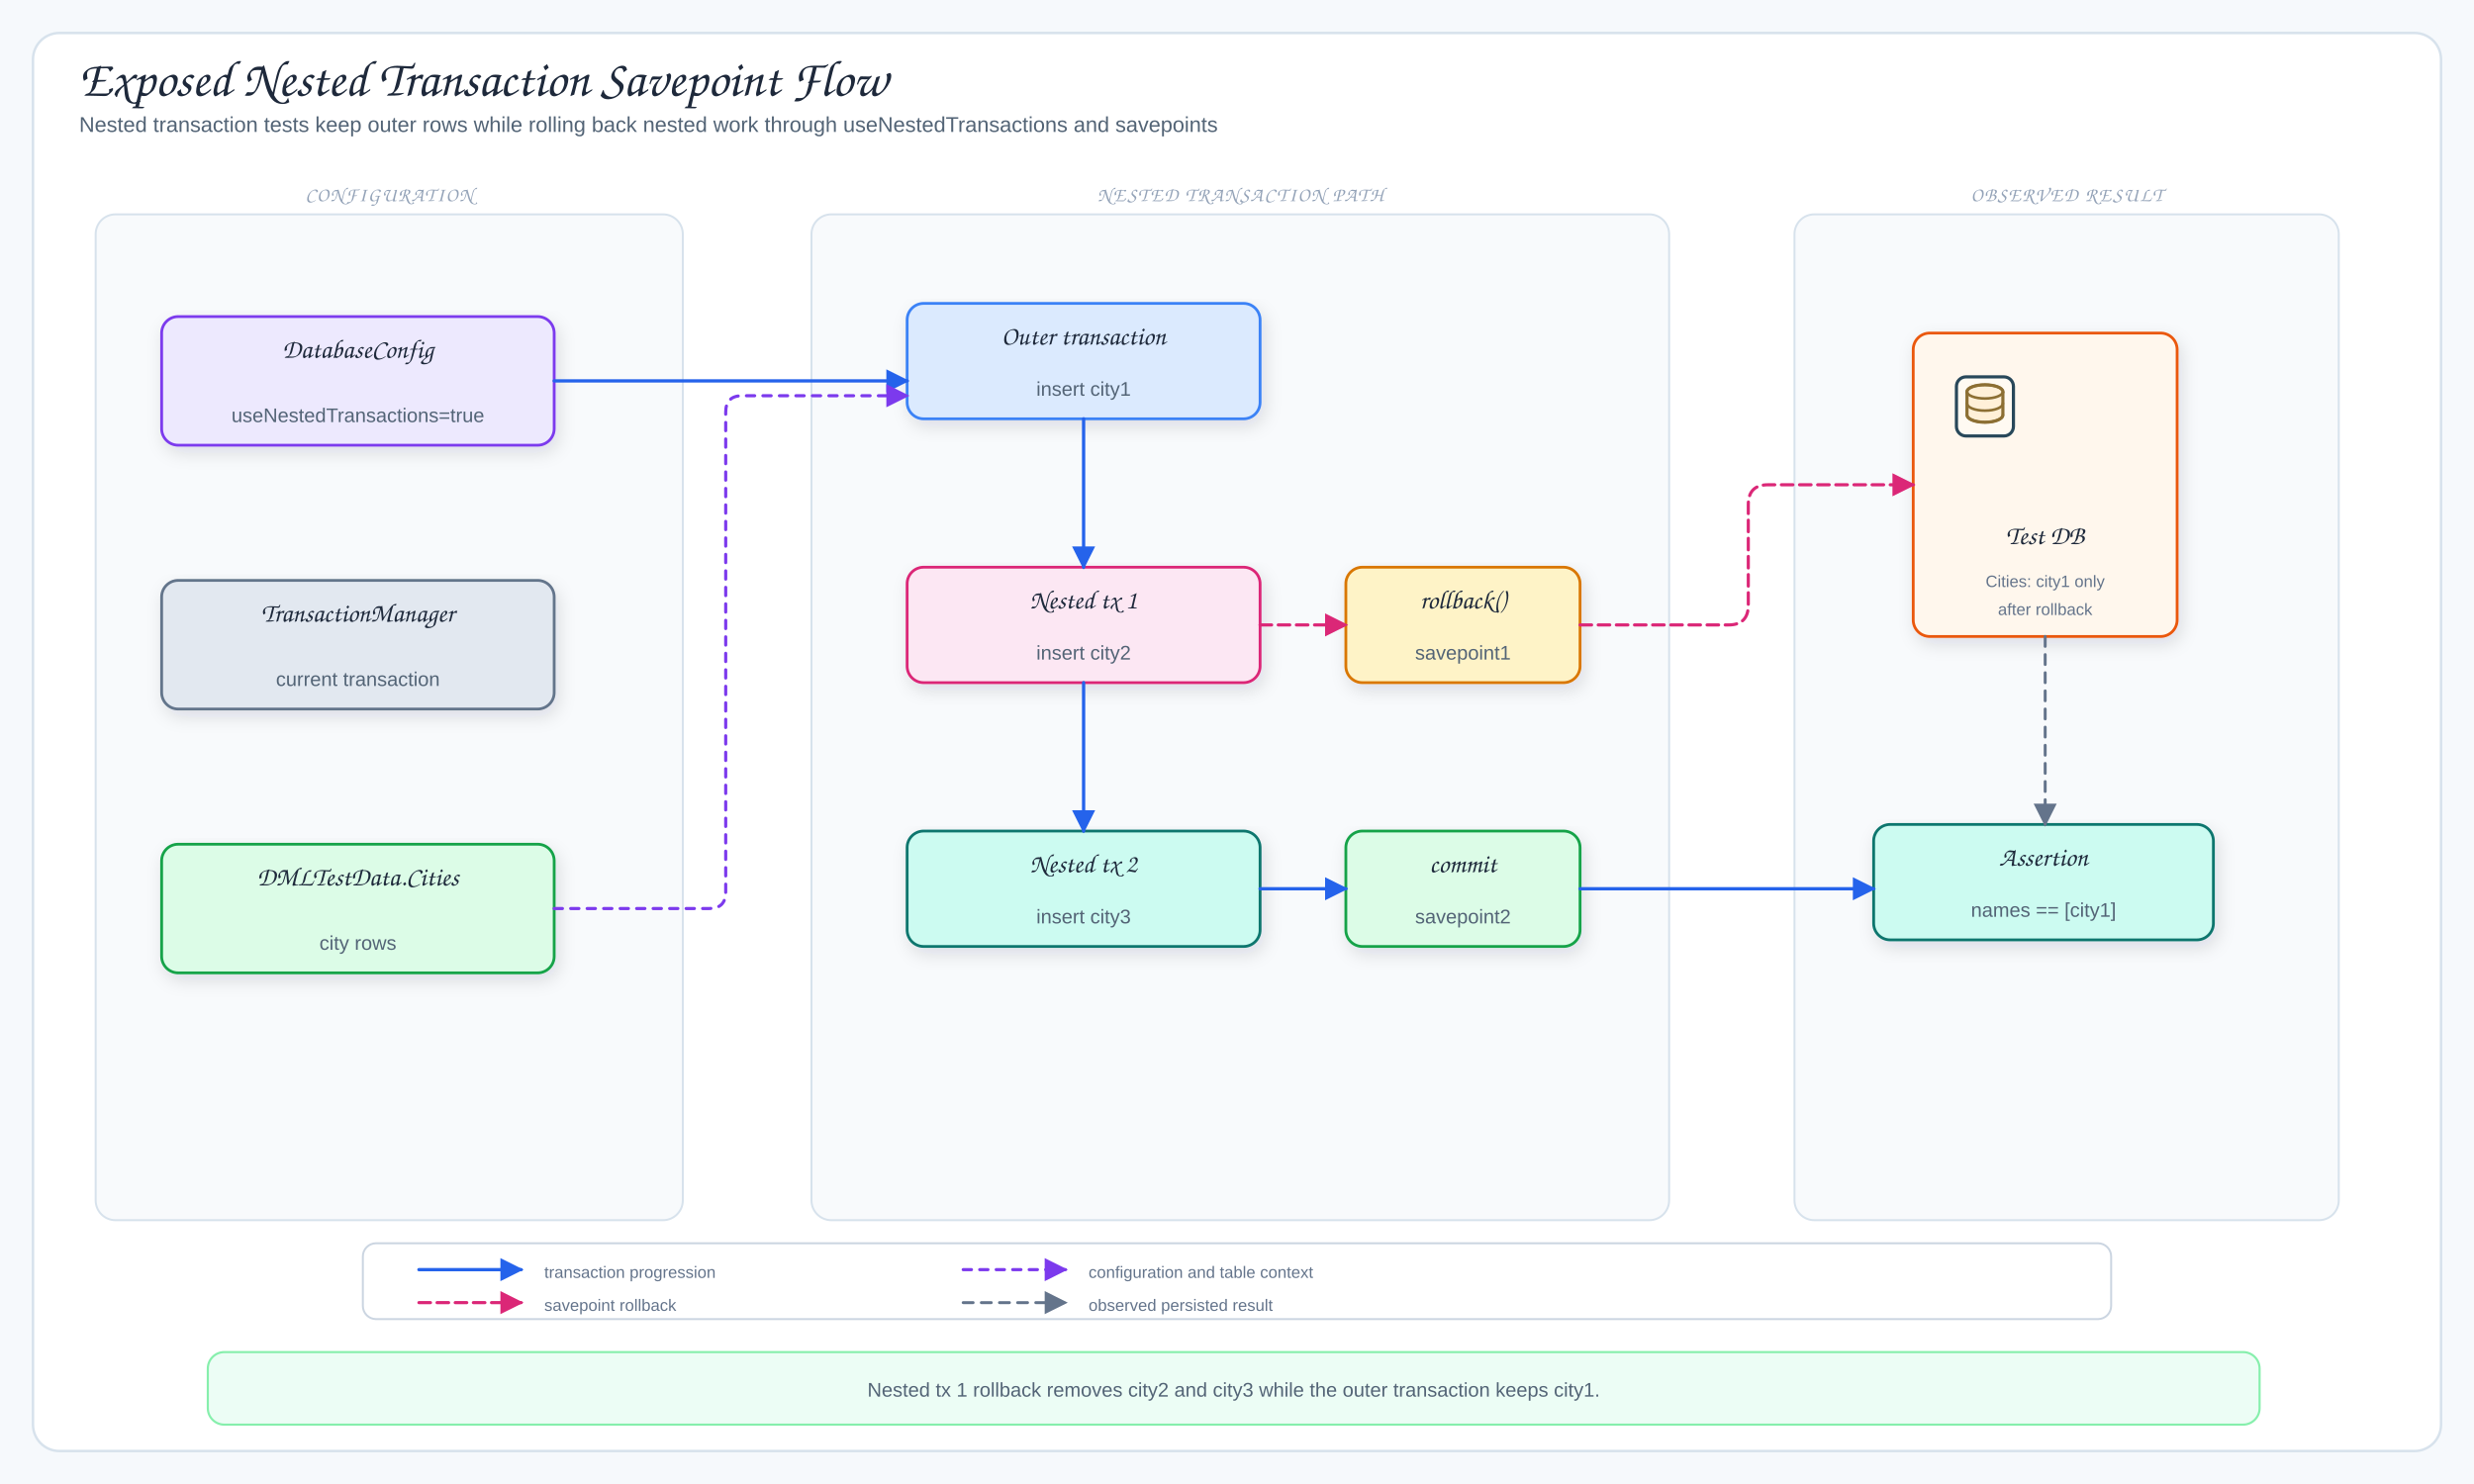
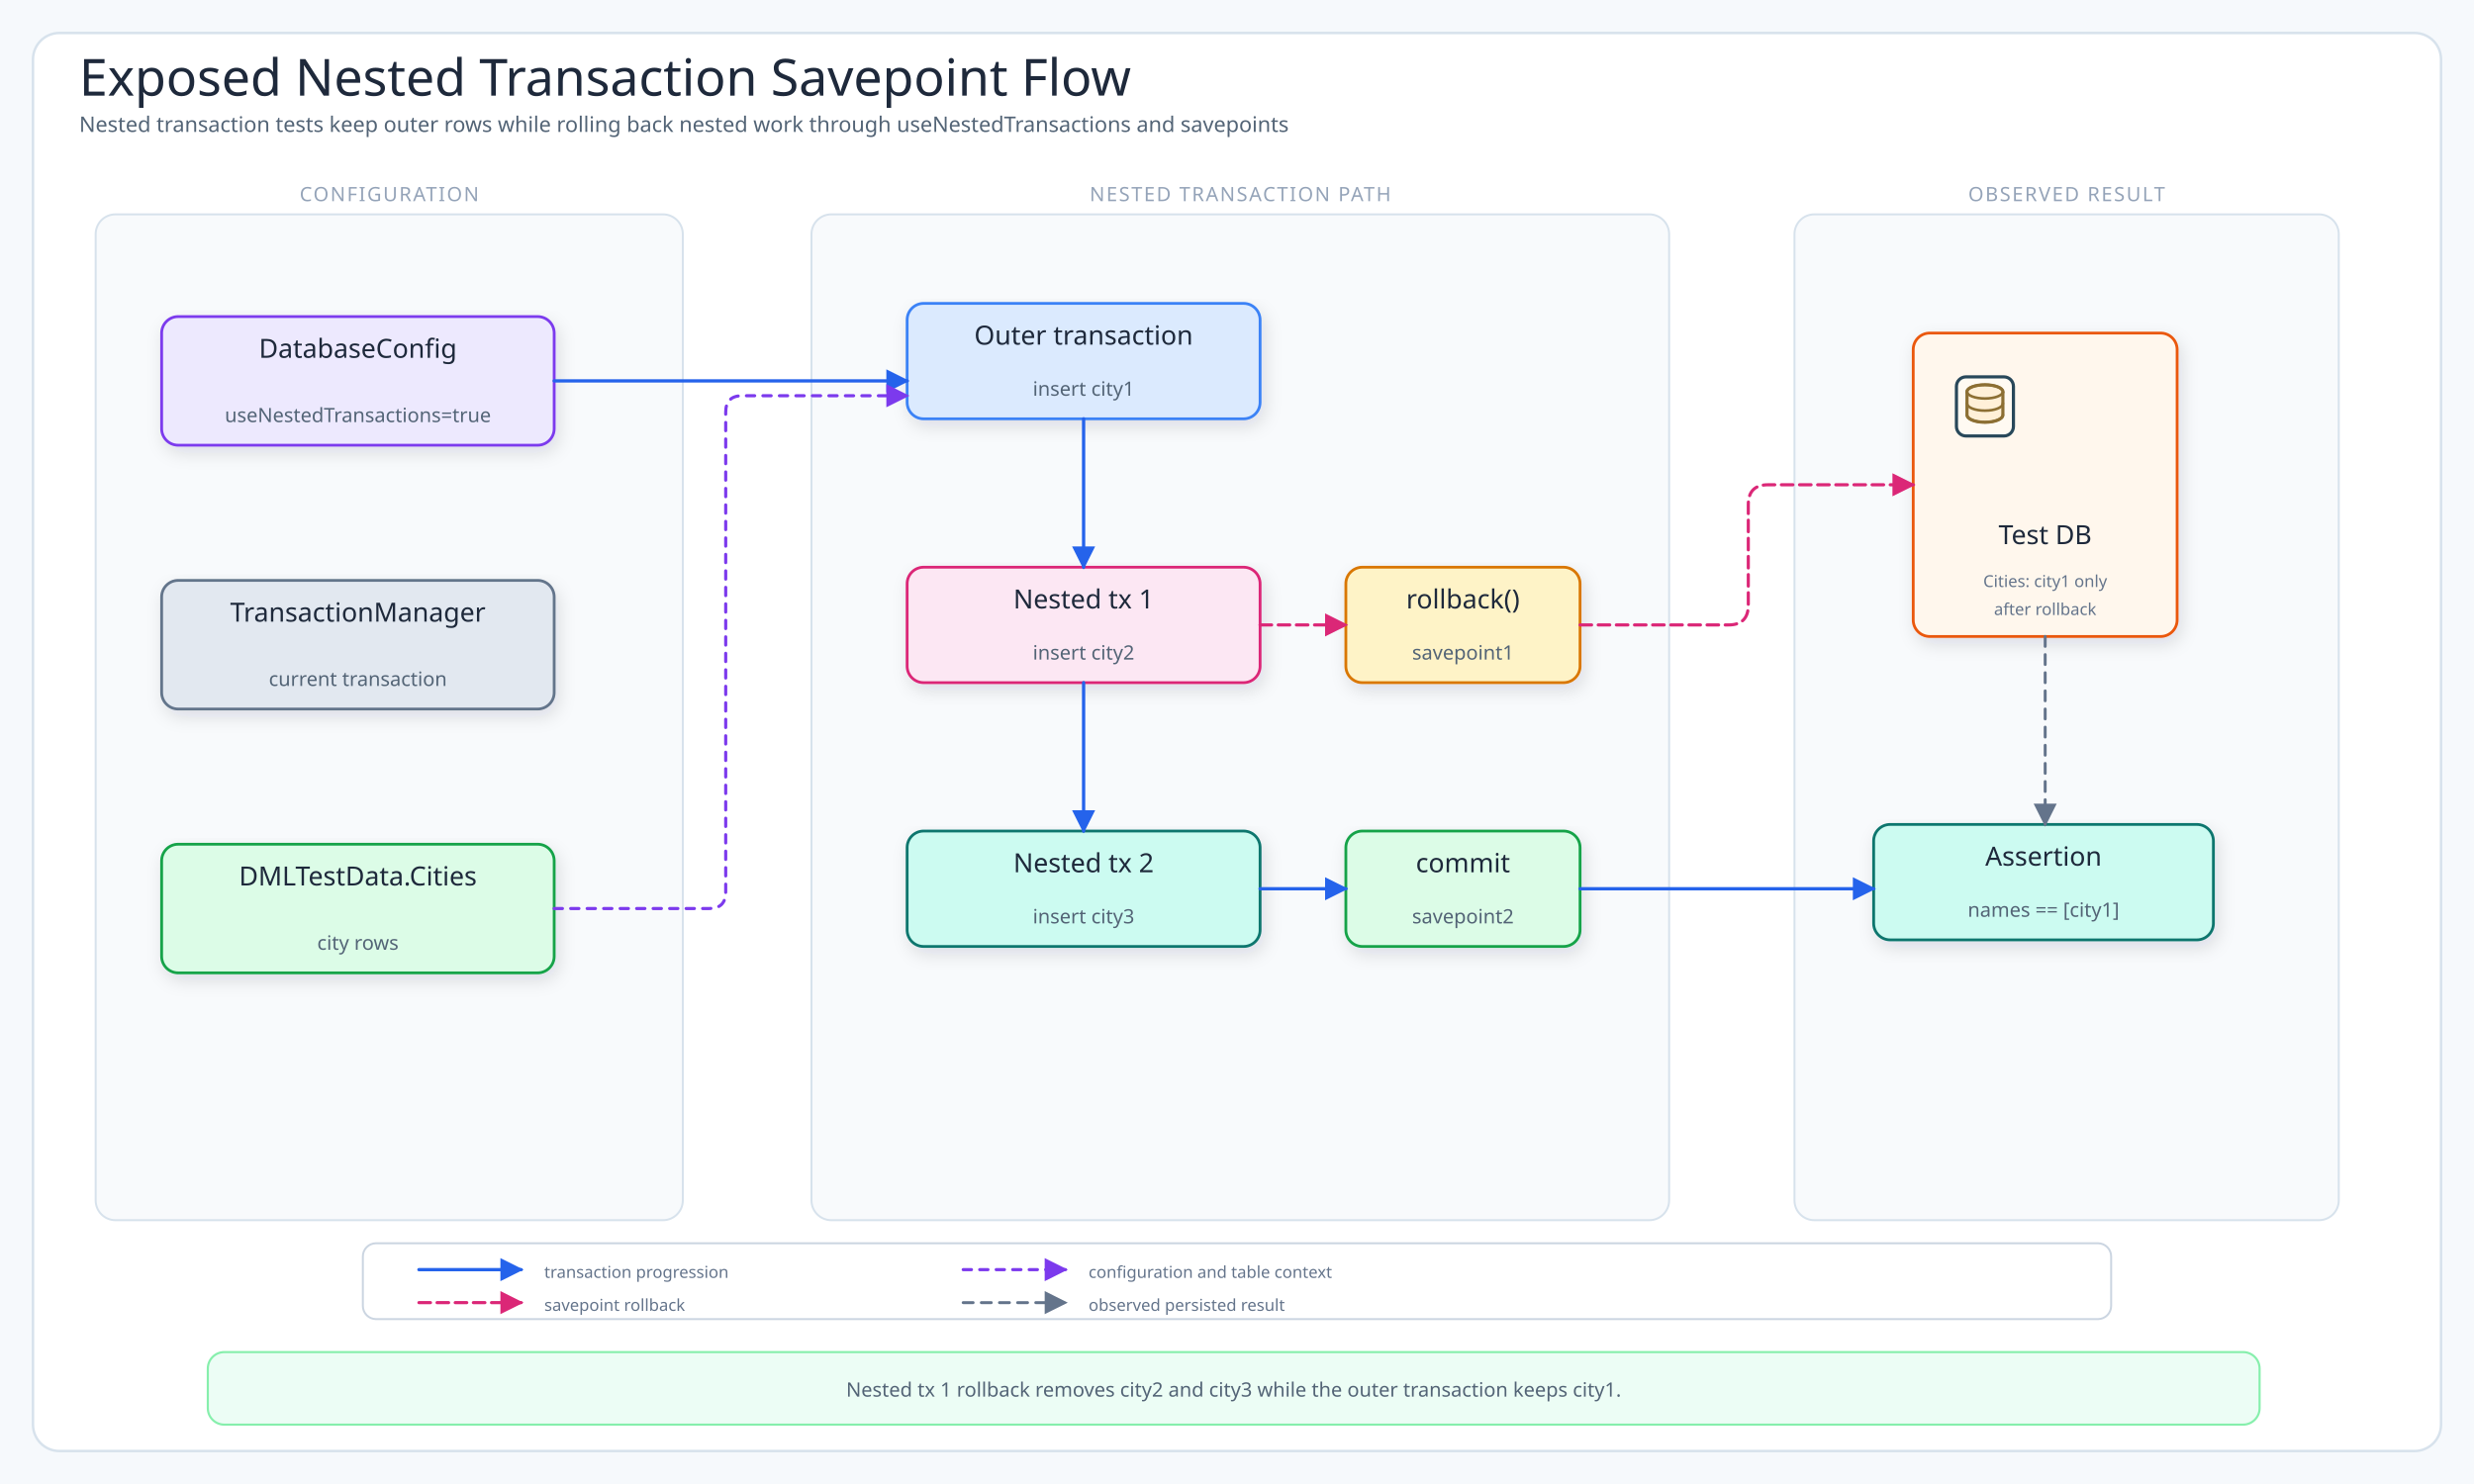
<svg xmlns="http://www.w3.org/2000/svg" viewBox="0 0 1500 900" width="1500" height="900" role="img" aria-label="Exposed Nested Transaction Savepoint Flow">
  <defs>
    <filter id="shadow" x="-10%" y="-10%" width="120%" height="130%">
      <feDropShadow dx="2" dy="4" stdDeviation="5" flood-color="#1f2937" flood-opacity="0.12" />
    </filter>
    <marker id="arrow" markerUnits="userSpaceOnUse" markerWidth="14" markerHeight="14" viewBox="0 0 10 10" refX="9" refY="5" orient="auto">
      <path d="M 0 0 L 10 5 L 0 10 Z" fill="#64748b" stroke="#64748b" stroke-dasharray="none" style="stroke-dasharray:none!important" stroke-width="0" />
    </marker>
    <marker id="arrowBlue" markerUnits="userSpaceOnUse" markerWidth="14" markerHeight="14" viewBox="0 0 10 10" refX="9" refY="5" orient="auto">
      <path d="M 0 0 L 10 5 L 0 10 Z" fill="#2563eb" stroke="#2563eb" stroke-dasharray="none" style="stroke-dasharray:none!important" stroke-width="0" />
    </marker>
    <marker id="arrowPurple" markerUnits="userSpaceOnUse" markerWidth="14" markerHeight="14" viewBox="0 0 10 10" refX="9" refY="5" orient="auto">
      <path d="M 0 0 L 10 5 L 0 10 Z" fill="#7c3aed" stroke="#7c3aed" stroke-dasharray="none" style="stroke-dasharray:none!important" stroke-width="0" />
    </marker>
    <marker id="arrowOrange" markerUnits="userSpaceOnUse" markerWidth="14" markerHeight="14" viewBox="0 0 10 10" refX="9" refY="5" orient="auto">
      <path d="M 0 0 L 10 5 L 0 10 Z" fill="#ea580c" stroke="#ea580c" stroke-dasharray="none" style="stroke-dasharray:none!important" stroke-width="0" />
    </marker>
    <marker id="arrowPink" markerUnits="userSpaceOnUse" markerWidth="14" markerHeight="14" viewBox="0 0 10 10" refX="9" refY="5" orient="auto">
      <path d="M 0 0 L 10 5 L 0 10 Z" fill="#db2777" stroke="#db2777" stroke-dasharray="none" style="stroke-dasharray:none!important" stroke-width="0" />
    </marker>
    <style>
.canvas{fill:#f6f9fc}.frame{fill:#fff;stroke:#d7e2ec;stroke-width:1.5}
- .title{font-family:"Architects Daughter","Comic Sans MS",cursive;font-size:31px;fill:#1e293b}
- .subtitle,.detail{font-family:"Comic Mono","Comic Sans MS","Comic Sans","Comic Neue",Arial,sans-serif;fill:#536476}
- .subtitle{font-size:13px}.detail{font-size:12px}.tiny{font-family:"Comic Mono","Comic Sans MS","Comic Sans","Comic Neue",Arial,sans-serif;font-size:10px;fill:#64748b}
- .label{font-family:"Architects Daughter","Comic Sans MS",cursive;font-size:16px;fill:#1e293b}
- .panelTitle{font-family:"Architects Daughter","Comic Sans MS",cursive;font-size:12px;letter-spacing:.08em;fill:#94a3b8}
+ .title{font-family:"Architects Daughter";font-size:31px;fill:#1e293b}
+ .subtitle,.detail{font-family:"Comic Mono";fill:#536476}
+ .subtitle{font-size:13px}.detail{font-size:12px}.tiny{font-family:"Comic Mono";font-size:10px;fill:#64748b}
+ .label{font-family:"Architects Daughter";font-size:16px;fill:#1e293b}
+ .panelTitle{font-family:"Architects Daughter";font-size:12px;letter-spacing:.08em;fill:#94a3b8}
.card{stroke-width:1.7;filter:url(#shadow)}.panel{fill:#f8fafc;stroke:#d7e2ec;stroke-width:1.2}
.arrow{fill:none;stroke:#2563eb;stroke-width:2;stroke-linecap:round;stroke-linejoin:round;marker-end:url(#arrowBlue)}
.runtimeUse{fill:none;stroke:#7c3aed;stroke-width:1.9;stroke-dasharray:5 5;stroke-linecap:round;stroke-linejoin:round;marker-end:url(#arrowPurple)}
.dbUse{fill:none;stroke:#ea580c;stroke-width:2;stroke-linecap:round;stroke-linejoin:round;marker-end:url(#arrowOrange)}
.savepoint{fill:none;stroke:#db2777;stroke-width:1.9;stroke-dasharray:7 4;stroke-linecap:round;stroke-linejoin:round;marker-end:url(#arrowPink)}
.returnLine{fill:none;stroke:#64748b;stroke-width:1.8;stroke-dasharray:6 5;stroke-linecap:round;stroke-linejoin:round;marker-end:url(#arrow)}
.edge{fill:none}
.lifeline{stroke:#cbd5e1;stroke-width:1.5;stroke-dasharray:5 6}
</style>
  </defs>
  <rect width="1500" height="900" class="canvas" />
  <rect x="20" y="20" width="1460" height="860" rx="16" class="frame" />
  <text x="48" y="58" class="title">Exposed Nested Transaction Savepoint Flow</text>
  <text x="48" y="80" class="subtitle">Nested transaction tests keep outer rows while rolling back nested work through useNestedTransactions and savepoints</text>
  <rect x="58" y="130" width="356" height="610" rx="12" class="panel" />
  <text x="236" y="122" class="panelTitle" text-anchor="middle">CONFIGURATION</text>
  <rect x="98" y="192" width="238" height="78" rx="10" fill="#ede9fe" stroke="#7c3aed" class="card" />
  <text x="217" y="217" class="label" text-anchor="middle">DatabaseConfig</text>
  <text x="217" y="256" class="detail" text-anchor="middle">useNestedTransactions=true</text>
  <rect x="98" y="352" width="238" height="78" rx="10" fill="#e2e8f0" stroke="#64748b" class="card" />
  <text x="217" y="377" class="label" text-anchor="middle">TransactionManager</text>
  <text x="217" y="416" class="detail" text-anchor="middle">current transaction</text>
  <rect x="98" y="512" width="238" height="78" rx="10" fill="#dcfce7" stroke="#16a34a" class="card" />
  <text x="217" y="537" class="label" text-anchor="middle">DMLTestData.Cities</text>
  <text x="217" y="576" class="detail" text-anchor="middle">city rows</text>
  <rect x="492" y="130" width="520" height="610" rx="12" class="panel" />
  <text x="752" y="122" class="panelTitle" text-anchor="middle">NESTED TRANSACTION PATH</text>
  <rect x="550" y="184" width="214" height="70" rx="10" fill="#dbeafe" stroke="#3b82f6" class="card" />
  <text x="657" y="209" class="label" text-anchor="middle">Outer transaction</text>
  <text x="657" y="240" class="detail" text-anchor="middle">insert city1</text>
  <rect x="550" y="344" width="214" height="70" rx="10" fill="#fce7f3" stroke="#db2777" class="card" />
  <text x="657" y="369" class="label" text-anchor="middle">Nested tx 1</text>
  <text x="657" y="400" class="detail" text-anchor="middle">insert city2</text>
  <rect x="550" y="504" width="214" height="70" rx="10" fill="#ccfbf1" stroke="#0f766e" class="card" />
  <text x="657" y="529" class="label" text-anchor="middle">Nested tx 2</text>
  <text x="657" y="560" class="detail" text-anchor="middle">insert city3</text>
  <rect x="816" y="344" width="142" height="70" rx="10" fill="#fef3c7" stroke="#d97706" class="card" />
  <text x="887" y="369" class="label" text-anchor="middle">rollback()</text>
  <text x="887" y="400" class="detail" text-anchor="middle">savepoint1</text>
  <rect x="816" y="504" width="142" height="70" rx="10" fill="#dcfce7" stroke="#16a34a" class="card" />
  <text x="887" y="529" class="label" text-anchor="middle">commit</text>
  <text x="887" y="560" class="detail" text-anchor="middle">savepoint2</text>
  <rect x="1088" y="130" width="330" height="610" rx="12" class="panel" />
  <text x="1253" y="122" class="panelTitle" text-anchor="middle">OBSERVED RESULT</text>
  <rect x="1160" y="202" width="160" height="184" rx="10" fill="#fff7ed" stroke="#ea580c" class="card" />
  <g data-bluetape4k-icon="generic/database-server" transform="translate(1183 226) scale(.32)">
    <rect x="10" y="8" width="108" height="112" rx="18" fill="#fffaf2" stroke="#28485a" stroke-width="6" />
    <ellipse cx="64" cy="36" rx="34" ry="13" fill="#fff0d8" stroke="#8c6f33" stroke-width="6" />
    <path d="M30 36v44c0 8 15 14 34 14s34-6 34-14V36" fill="#fff0d8" stroke="#8c6f33" stroke-width="6" stroke-linejoin="round" />
    <ellipse cx="64" cy="36" rx="34" ry="13" fill="none" stroke="#8c6f33" stroke-width="5" />
    <path d="M30 58c0 8 15 14 34 14s34-6 34-14" fill="none" stroke="#8c6f33" stroke-width="5" stroke-linecap="round" />
    <path d="M30 80c0 8 15 14 34 14s34-6 34-14" fill="none" stroke="#8c6f33" stroke-width="5" stroke-linecap="round" />
  </g>
  <text x="1240" y="330" class="label" text-anchor="middle">Test DB</text>
  <text x="1240" y="356" class="tiny" text-anchor="middle">Cities: city1 only</text>
  <text x="1240" y="373" class="tiny" text-anchor="middle">after rollback</text>
  <rect x="1136" y="500" width="206" height="70" rx="10" fill="#ccfbf1" stroke="#0f766e" class="card" />
  <text x="1239" y="525" class="label" text-anchor="middle">Assertion</text>
  <text x="1239" y="556" class="detail" text-anchor="middle">names == [city1]</text>
  <path data-connector="config-to-outer-transaction" d="M336,231 L550,231" class="arrow edge" />
  <path data-connector="cities-to-outer-transaction" d="M336,551 L430,551 Q440,551 440,541 L440,250 Q440,240 450,240 L550,240" class="runtimeUse edge" />
  <path data-connector="outer-to-nested-one" d="M657,254 L657,344" class="arrow edge" />
  <path data-connector="nested-one-to-nested-two" d="M657,414 L657,504" class="arrow edge" />
  <path data-connector="nested-one-to-rollback" d="M764,379 L816,379" class="savepoint edge" />
  <path data-connector="nested-two-to-commit" d="M764,539 L816,539" class="arrow edge" />
  <path data-connector="rollback-to-db" d="M958,379 L1048,379 Q1060,379 1060,367 L1060,306 Q1060,294 1072,294 L1160,294" class="savepoint edge" />
  <path data-connector="commit-to-assertion" d="M958,539 L1136,539" class="arrow edge" />
  <path data-connector="db-result-to-assertion" d="M1240,386 L1240,500" class="returnLine edge" />
  <rect x="220" y="754" width="1060" height="46" rx="8" fill="#ffffff" stroke="#cbd5e1" stroke-width="1.2" />
  <path d="M254,770 L316,770" class="arrow" />
  <text x="330" y="775" class="tiny">transaction progression</text>
  <path d="M584,770 L646,770" class="runtimeUse" />
  <text x="660" y="775" class="tiny">configuration and table context</text>
  <path d="M254,790 L316,790" class="savepoint" />
  <text x="330" y="795" class="tiny">savepoint rollback</text>
  <path d="M584,790 L646,790" class="returnLine" />
  <text x="660" y="795" class="tiny">observed persisted result</text>
  <rect x="126" y="820" width="1244" height="44" rx="10" fill="#ecfdf5" stroke="#86efac" stroke-width="1.3" />
  <text x="748" y="847" class="detail" text-anchor="middle">Nested tx 1 rollback removes city2 and city3 while the outer transaction keeps city1.</text>
</svg>
